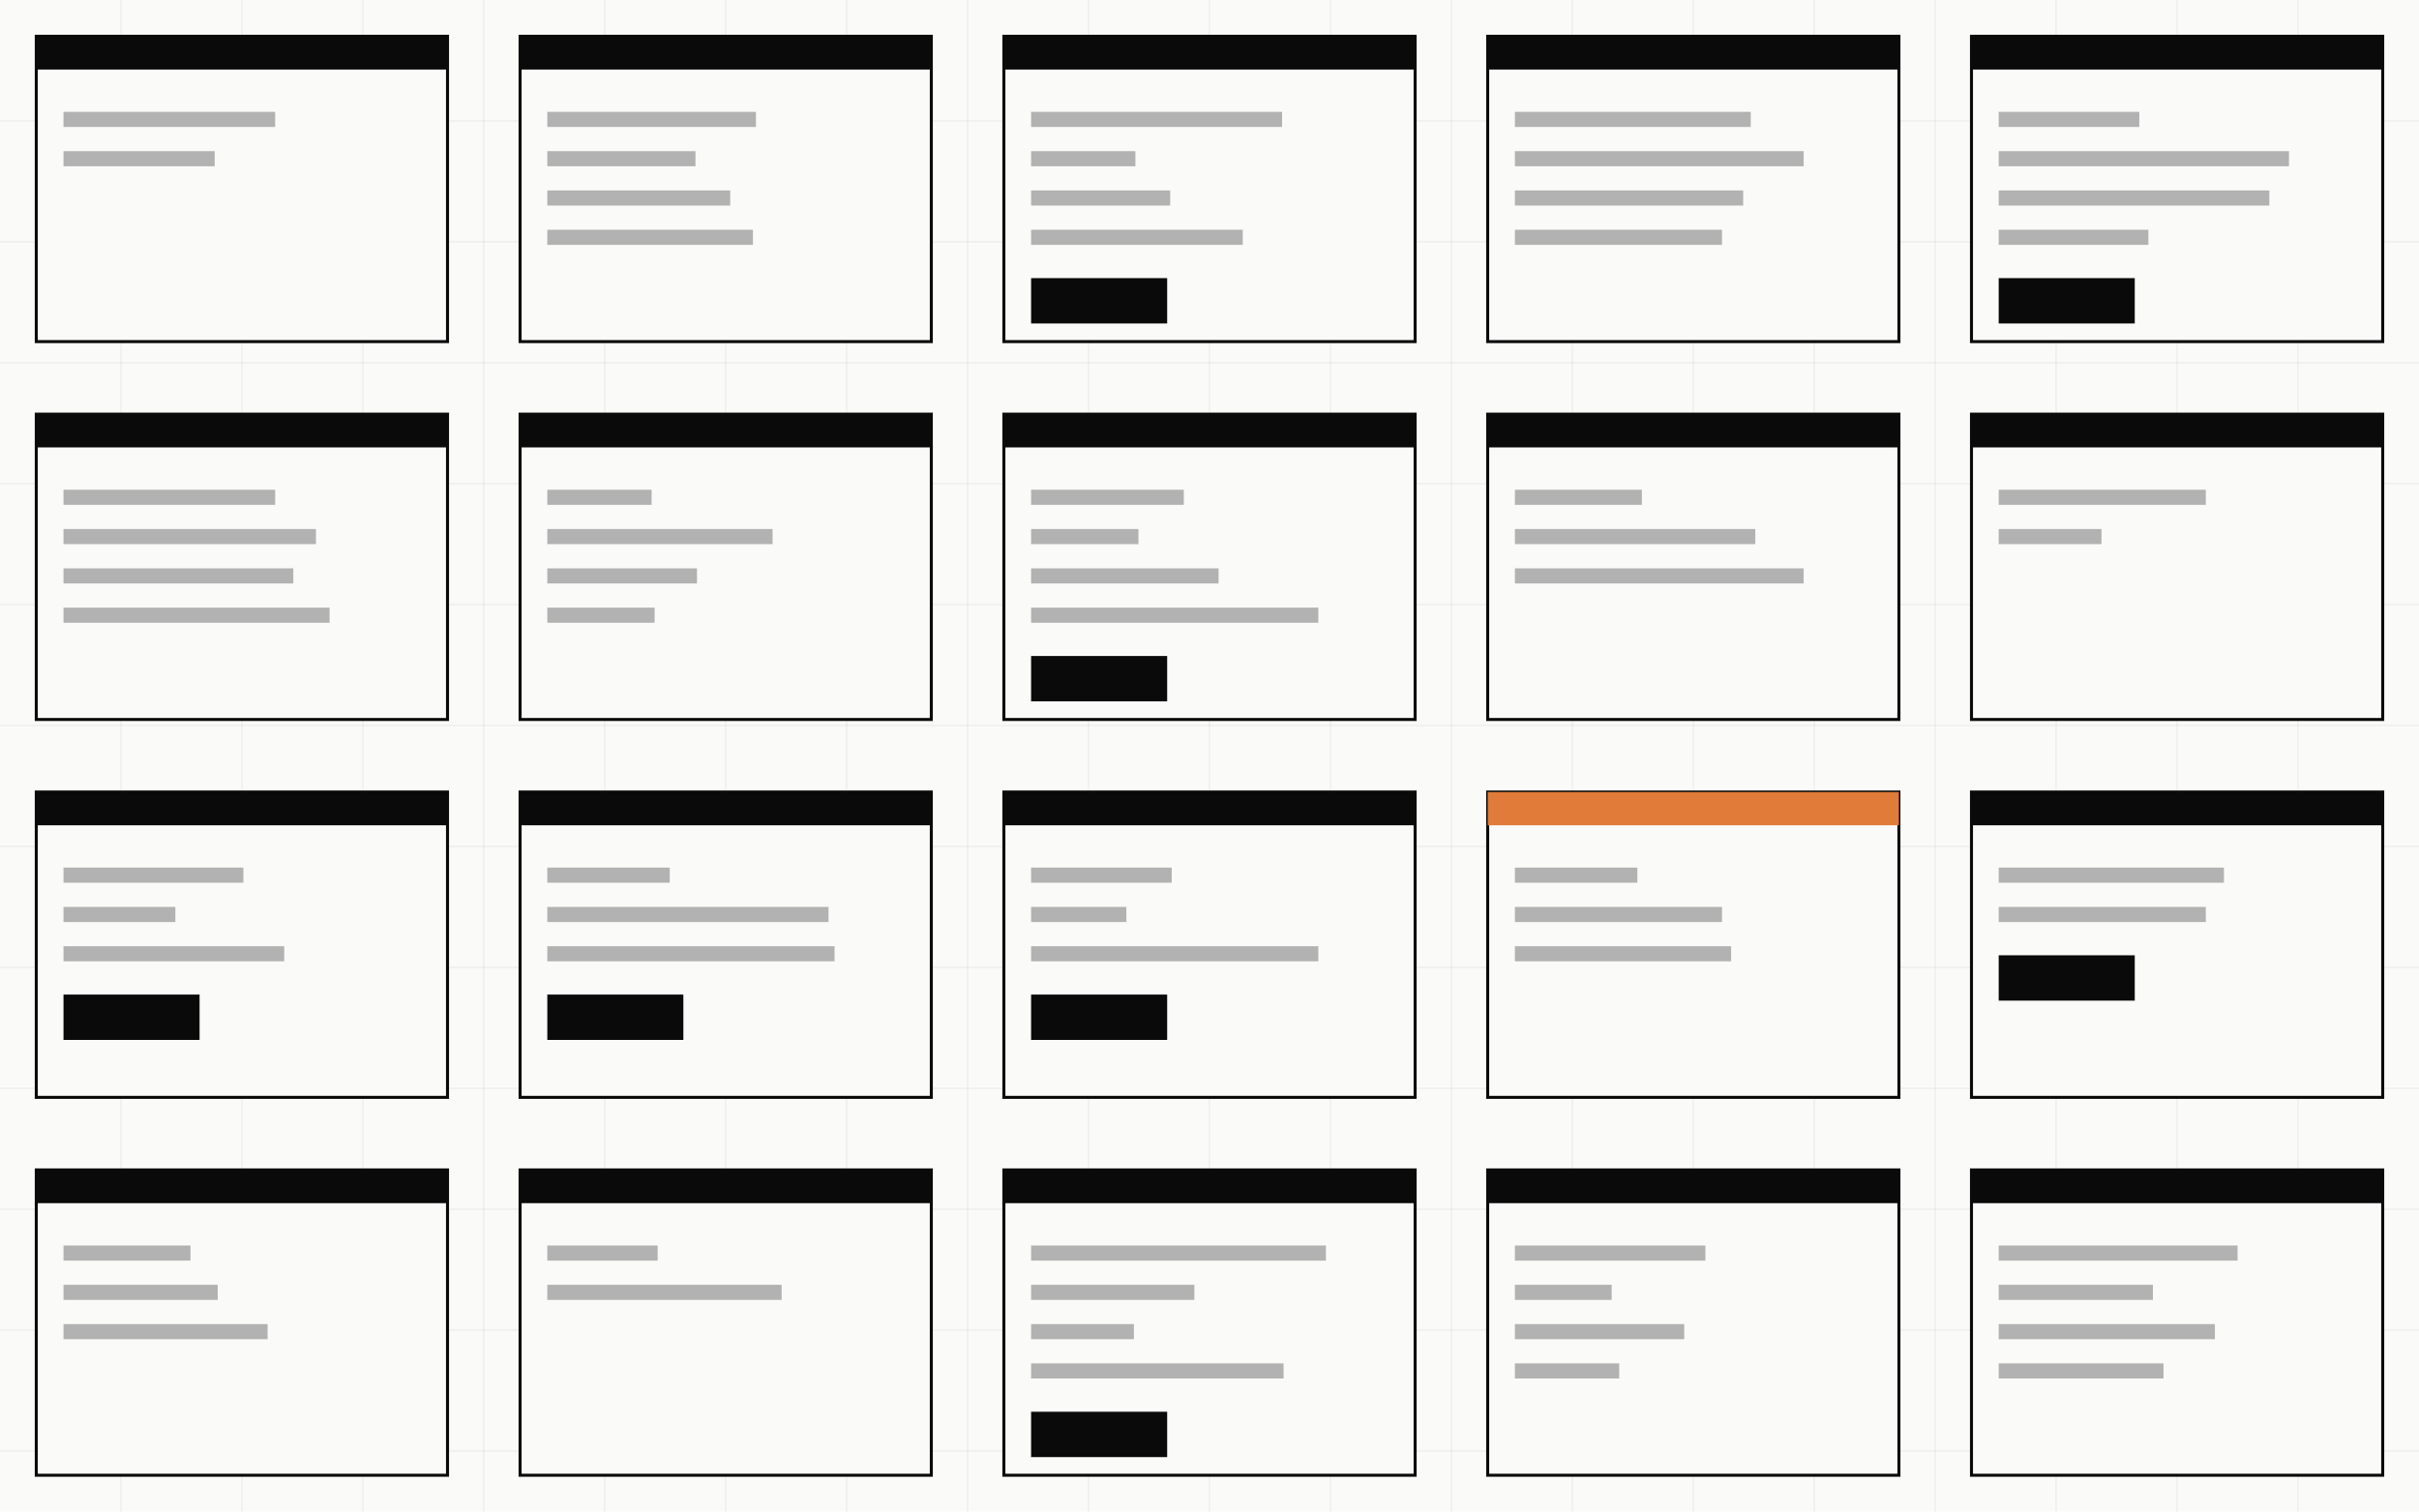
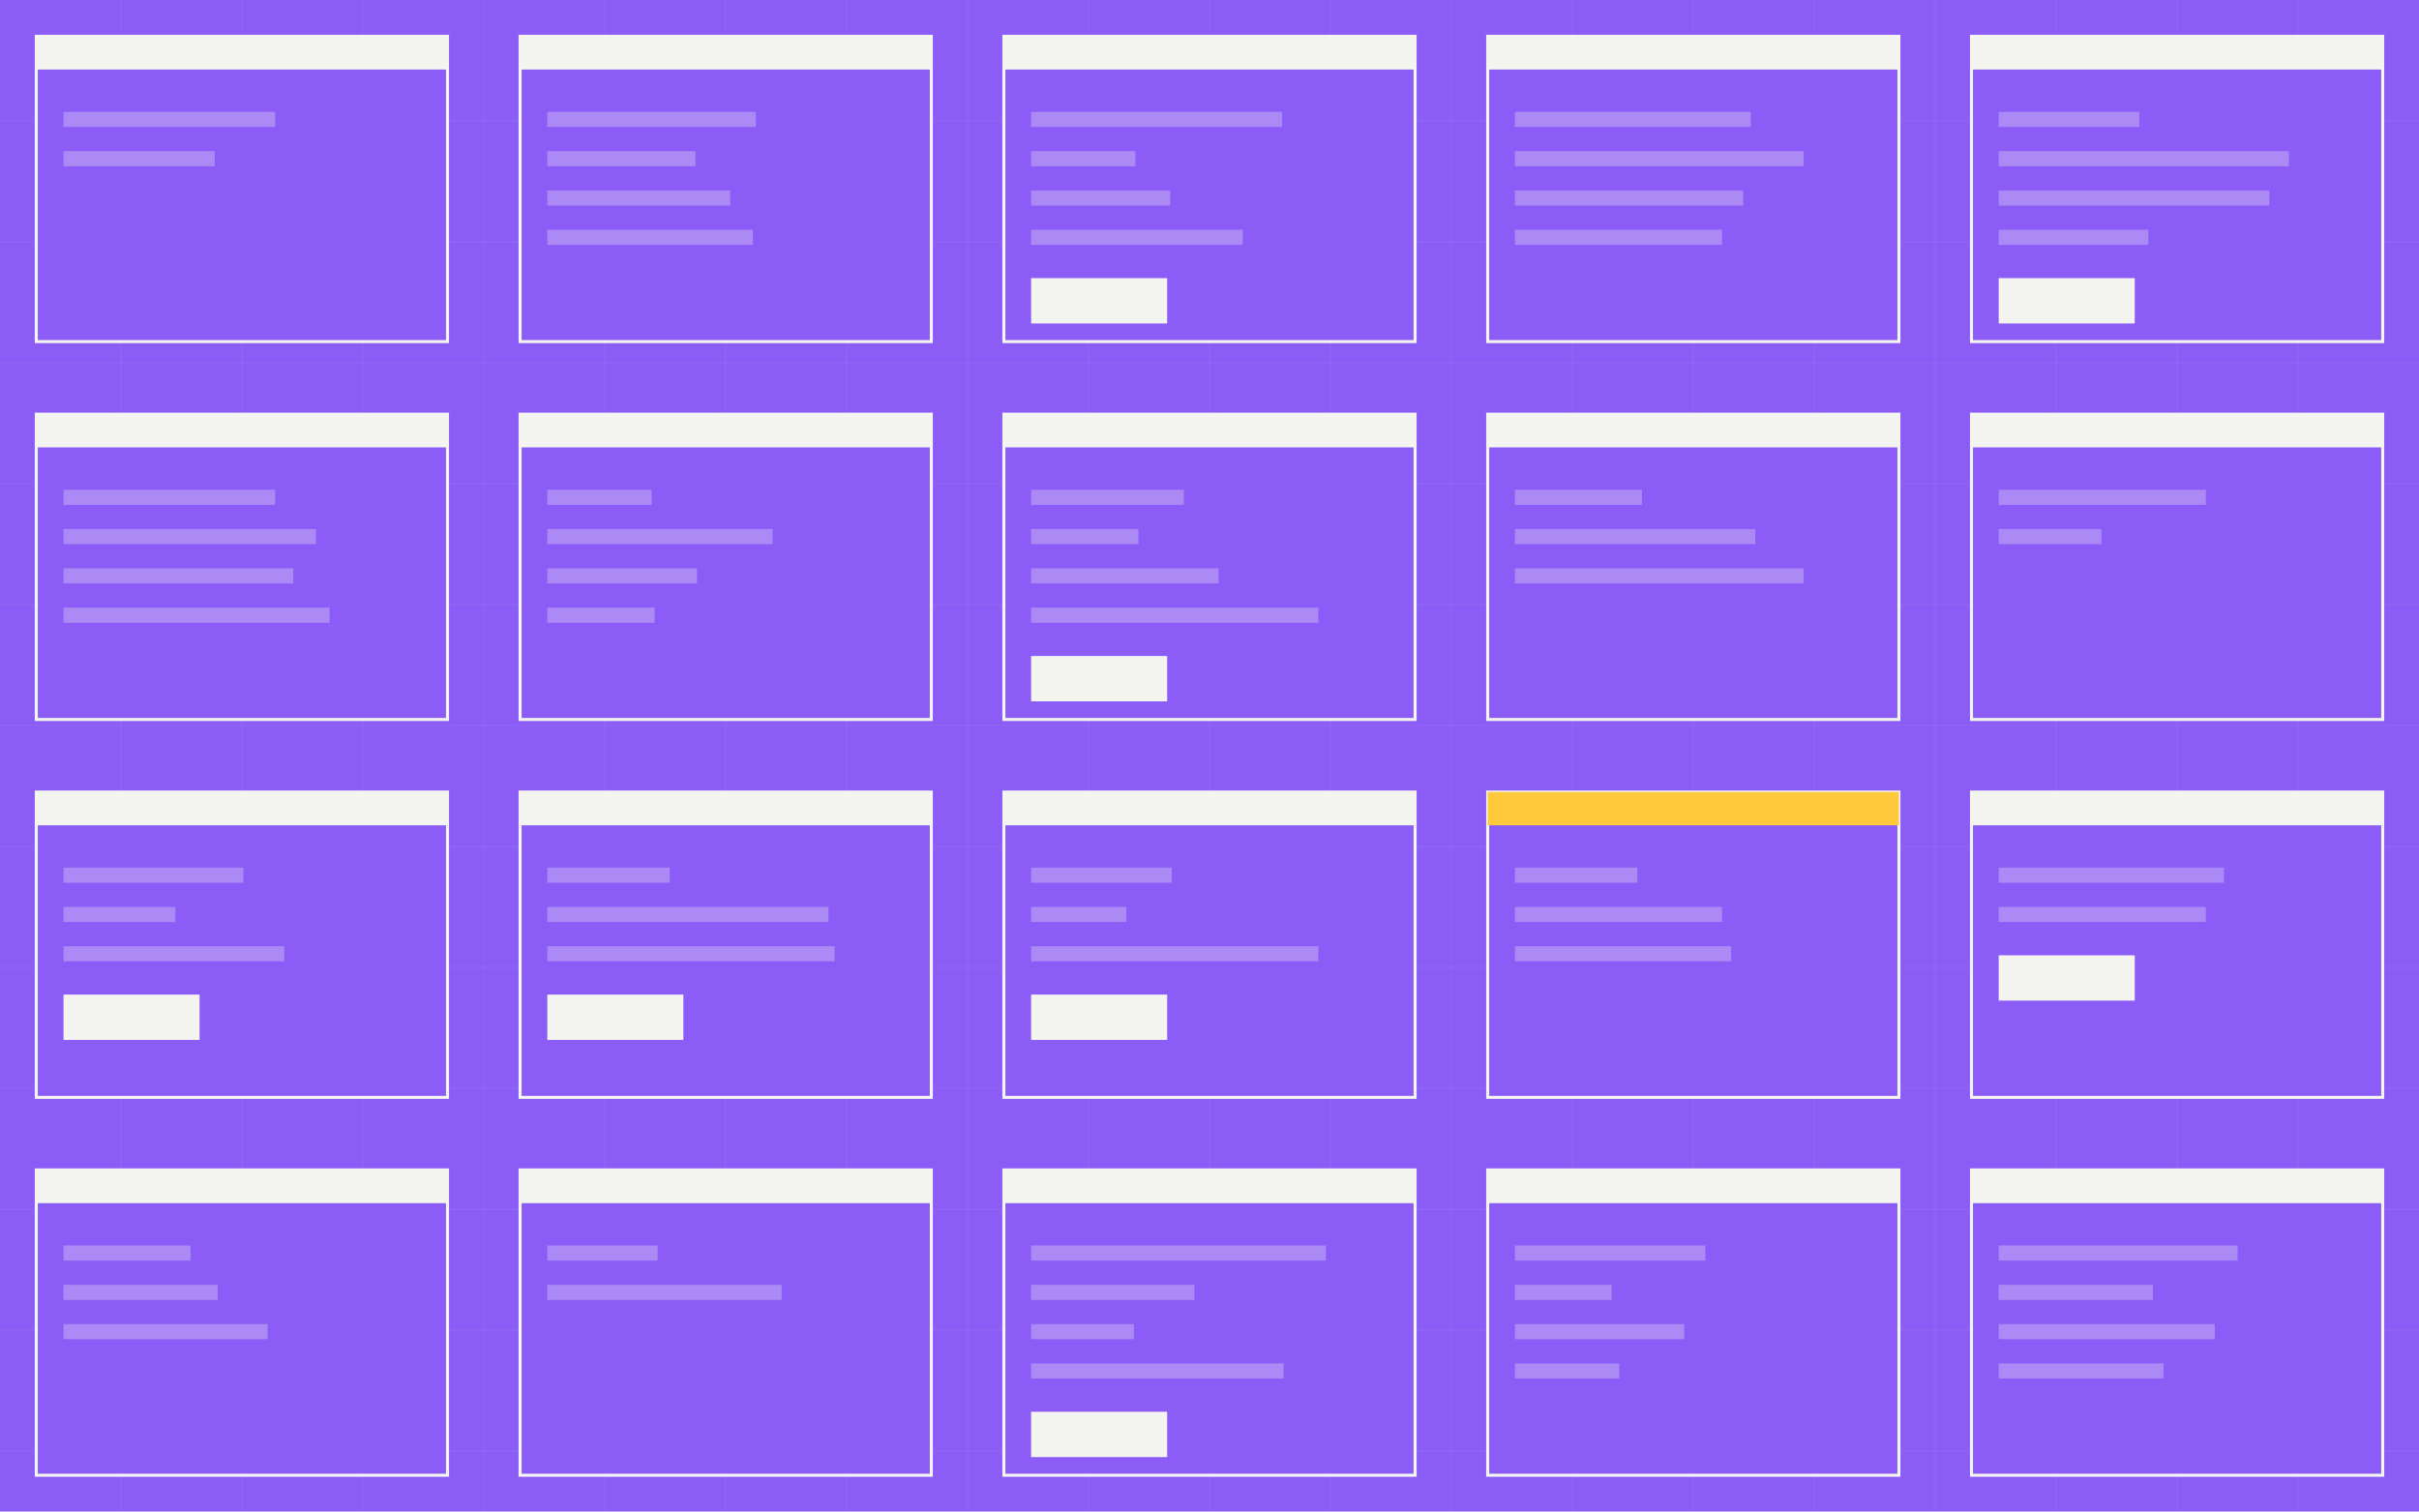
<svg xmlns="http://www.w3.org/2000/svg" width="1600" height="1000" viewBox="0 0 1600 1000" preserveAspectRatio="xMidYMid slice">
-   <rect width="1600" height="1000" fill="#FAFAF9" />
-   <g stroke="#0A0A0A" stroke-opacity="0.05" stroke-width="1">
+   <rect width="1600" height="1000" fill="#8B5CF6" />
+   <g stroke="#F4F4F0" stroke-opacity="0.05" stroke-width="1">
    <path d="M80 0V1000" />
    <path d="M160 0V1000" />
    <path d="M240 0V1000" />
    <path d="M320 0V1000" />
    <path d="M400 0V1000" />
    <path d="M480 0V1000" />
    <path d="M560 0V1000" />
    <path d="M640 0V1000" />
    <path d="M720 0V1000" />
    <path d="M800 0V1000" />
    <path d="M880 0V1000" />
    <path d="M960 0V1000" />
    <path d="M1040 0V1000" />
    <path d="M1120 0V1000" />
    <path d="M1200 0V1000" />
    <path d="M1280 0V1000" />
    <path d="M1360 0V1000" />
    <path d="M1440 0V1000" />
    <path d="M1520 0V1000" />
    <path d="M0 80H1600" />
    <path d="M0 160H1600" />
    <path d="M0 240H1600" />
    <path d="M0 320H1600" />
    <path d="M0 400H1600" />
    <path d="M0 480H1600" />
    <path d="M0 560H1600" />
    <path d="M0 640H1600" />
    <path d="M0 720H1600" />
    <path d="M0 800H1600" />
    <path d="M0 880H1600" />
    <path d="M0 960H1600" />
  </g>
-   <rect x="24" y="24" width="272" height="202" fill="#FAFAF9" stroke="#0A0A0A" stroke-width="2" />
-   <rect x="24" y="24" width="272" height="22" fill="#0A0A0A" />
-   <rect x="42" y="74" width="140" height="10" fill="#0A0A0A" fill-opacity="0.3" />
-   <rect x="42" y="100" width="100" height="10" fill="#0A0A0A" fill-opacity="0.3" />
-   <rect x="24" y="274" width="272" height="202" fill="#FAFAF9" stroke="#0A0A0A" stroke-width="2" />
-   <rect x="24" y="274" width="272" height="22" fill="#0A0A0A" />
-   <rect x="42" y="324" width="140" height="10" fill="#0A0A0A" fill-opacity="0.3" />
-   <rect x="42" y="350" width="167" height="10" fill="#0A0A0A" fill-opacity="0.3" />
-   <rect x="42" y="376" width="152" height="10" fill="#0A0A0A" fill-opacity="0.3" />
-   <rect x="42" y="402" width="176" height="10" fill="#0A0A0A" fill-opacity="0.3" />
-   <rect x="24" y="524" width="272" height="202" fill="#FAFAF9" stroke="#0A0A0A" stroke-width="2" />
-   <rect x="24" y="524" width="272" height="22" fill="#0A0A0A" />
-   <rect x="42" y="574" width="119" height="10" fill="#0A0A0A" fill-opacity="0.3" />
-   <rect x="42" y="600" width="74" height="10" fill="#0A0A0A" fill-opacity="0.3" />
-   <rect x="42" y="626" width="146" height="10" fill="#0A0A0A" fill-opacity="0.3" />
-   <rect x="42" y="658" width="90" height="30" fill="#0A0A0A" />
-   <rect x="24" y="774" width="272" height="202" fill="#FAFAF9" stroke="#0A0A0A" stroke-width="2" />
-   <rect x="24" y="774" width="272" height="22" fill="#0A0A0A" />
-   <rect x="42" y="824" width="84" height="10" fill="#0A0A0A" fill-opacity="0.3" />
-   <rect x="42" y="850" width="102" height="10" fill="#0A0A0A" fill-opacity="0.3" />
-   <rect x="42" y="876" width="135" height="10" fill="#0A0A0A" fill-opacity="0.3" />
-   <rect x="344" y="24" width="272" height="202" fill="#FAFAF9" stroke="#0A0A0A" stroke-width="2" />
-   <rect x="344" y="24" width="272" height="22" fill="#0A0A0A" />
-   <rect x="362" y="74" width="138" height="10" fill="#0A0A0A" fill-opacity="0.3" />
-   <rect x="362" y="100" width="98" height="10" fill="#0A0A0A" fill-opacity="0.3" />
-   <rect x="362" y="126" width="121" height="10" fill="#0A0A0A" fill-opacity="0.3" />
-   <rect x="362" y="152" width="136" height="10" fill="#0A0A0A" fill-opacity="0.3" />
-   <rect x="344" y="274" width="272" height="202" fill="#FAFAF9" stroke="#0A0A0A" stroke-width="2" />
-   <rect x="344" y="274" width="272" height="22" fill="#0A0A0A" />
-   <rect x="362" y="324" width="69" height="10" fill="#0A0A0A" fill-opacity="0.3" />
-   <rect x="362" y="350" width="149" height="10" fill="#0A0A0A" fill-opacity="0.3" />
-   <rect x="362" y="376" width="99" height="10" fill="#0A0A0A" fill-opacity="0.3" />
-   <rect x="362" y="402" width="71" height="10" fill="#0A0A0A" fill-opacity="0.3" />
-   <rect x="344" y="524" width="272" height="202" fill="#FAFAF9" stroke="#0A0A0A" stroke-width="2" />
-   <rect x="344" y="524" width="272" height="22" fill="#0A0A0A" />
-   <rect x="362" y="574" width="81" height="10" fill="#0A0A0A" fill-opacity="0.3" />
-   <rect x="362" y="600" width="186" height="10" fill="#0A0A0A" fill-opacity="0.3" />
-   <rect x="362" y="626" width="190" height="10" fill="#0A0A0A" fill-opacity="0.3" />
-   <rect x="362" y="658" width="90" height="30" fill="#0A0A0A" />
-   <rect x="344" y="774" width="272" height="202" fill="#FAFAF9" stroke="#0A0A0A" stroke-width="2" />
-   <rect x="344" y="774" width="272" height="22" fill="#0A0A0A" />
-   <rect x="362" y="824" width="73" height="10" fill="#0A0A0A" fill-opacity="0.3" />
-   <rect x="362" y="850" width="155" height="10" fill="#0A0A0A" fill-opacity="0.3" />
-   <rect x="664" y="24" width="272" height="202" fill="#FAFAF9" stroke="#0A0A0A" stroke-width="2" />
-   <rect x="664" y="24" width="272" height="22" fill="#0A0A0A" />
-   <rect x="682" y="74" width="166" height="10" fill="#0A0A0A" fill-opacity="0.3" />
-   <rect x="682" y="100" width="69" height="10" fill="#0A0A0A" fill-opacity="0.3" />
-   <rect x="682" y="126" width="92" height="10" fill="#0A0A0A" fill-opacity="0.3" />
-   <rect x="682" y="152" width="140" height="10" fill="#0A0A0A" fill-opacity="0.3" />
-   <rect x="682" y="184" width="90" height="30" fill="#0A0A0A" />
-   <rect x="664" y="274" width="272" height="202" fill="#FAFAF9" stroke="#0A0A0A" stroke-width="2" />
-   <rect x="664" y="274" width="272" height="22" fill="#0A0A0A" />
-   <rect x="682" y="324" width="101" height="10" fill="#0A0A0A" fill-opacity="0.3" />
-   <rect x="682" y="350" width="71" height="10" fill="#0A0A0A" fill-opacity="0.3" />
-   <rect x="682" y="376" width="124" height="10" fill="#0A0A0A" fill-opacity="0.3" />
-   <rect x="682" y="402" width="190" height="10" fill="#0A0A0A" fill-opacity="0.3" />
-   <rect x="682" y="434" width="90" height="30" fill="#0A0A0A" />
-   <rect x="664" y="524" width="272" height="202" fill="#FAFAF9" stroke="#0A0A0A" stroke-width="2" />
-   <rect x="664" y="524" width="272" height="22" fill="#0A0A0A" />
-   <rect x="682" y="574" width="93" height="10" fill="#0A0A0A" fill-opacity="0.3" />
-   <rect x="682" y="600" width="63" height="10" fill="#0A0A0A" fill-opacity="0.3" />
-   <rect x="682" y="626" width="190" height="10" fill="#0A0A0A" fill-opacity="0.3" />
-   <rect x="682" y="658" width="90" height="30" fill="#0A0A0A" />
-   <rect x="664" y="774" width="272" height="202" fill="#FAFAF9" stroke="#0A0A0A" stroke-width="2" />
-   <rect x="664" y="774" width="272" height="22" fill="#0A0A0A" />
-   <rect x="682" y="824" width="195" height="10" fill="#0A0A0A" fill-opacity="0.3" />
-   <rect x="682" y="850" width="108" height="10" fill="#0A0A0A" fill-opacity="0.3" />
-   <rect x="682" y="876" width="68" height="10" fill="#0A0A0A" fill-opacity="0.3" />
-   <rect x="682" y="902" width="167" height="10" fill="#0A0A0A" fill-opacity="0.3" />
-   <rect x="682" y="934" width="90" height="30" fill="#0A0A0A" />
-   <rect x="984" y="24" width="272" height="202" fill="#FAFAF9" stroke="#0A0A0A" stroke-width="2" />
-   <rect x="984" y="24" width="272" height="22" fill="#0A0A0A" />
-   <rect x="1002" y="74" width="156" height="10" fill="#0A0A0A" fill-opacity="0.3" />
-   <rect x="1002" y="100" width="191" height="10" fill="#0A0A0A" fill-opacity="0.3" />
-   <rect x="1002" y="126" width="151" height="10" fill="#0A0A0A" fill-opacity="0.3" />
-   <rect x="1002" y="152" width="137" height="10" fill="#0A0A0A" fill-opacity="0.3" />
-   <rect x="984" y="274" width="272" height="202" fill="#FAFAF9" stroke="#0A0A0A" stroke-width="2" />
-   <rect x="984" y="274" width="272" height="22" fill="#0A0A0A" />
-   <rect x="1002" y="324" width="84" height="10" fill="#0A0A0A" fill-opacity="0.3" />
-   <rect x="1002" y="350" width="159" height="10" fill="#0A0A0A" fill-opacity="0.3" />
-   <rect x="1002" y="376" width="191" height="10" fill="#0A0A0A" fill-opacity="0.3" />
-   <rect x="984" y="524" width="272" height="202" fill="#FAFAF9" stroke="#0A0A0A" stroke-width="2" />
-   <rect x="984" y="524" width="272" height="22" fill="#E07B39" />
-   <rect x="1002" y="574" width="81" height="10" fill="#0A0A0A" fill-opacity="0.3" />
-   <rect x="1002" y="600" width="137" height="10" fill="#0A0A0A" fill-opacity="0.3" />
-   <rect x="1002" y="626" width="143" height="10" fill="#0A0A0A" fill-opacity="0.3" />
-   <rect x="984" y="774" width="272" height="202" fill="#FAFAF9" stroke="#0A0A0A" stroke-width="2" />
-   <rect x="984" y="774" width="272" height="22" fill="#0A0A0A" />
-   <rect x="1002" y="824" width="126" height="10" fill="#0A0A0A" fill-opacity="0.3" />
-   <rect x="1002" y="850" width="64" height="10" fill="#0A0A0A" fill-opacity="0.3" />
-   <rect x="1002" y="876" width="112" height="10" fill="#0A0A0A" fill-opacity="0.3" />
-   <rect x="1002" y="902" width="69" height="10" fill="#0A0A0A" fill-opacity="0.3" />
-   <rect x="1304" y="24" width="272" height="202" fill="#FAFAF9" stroke="#0A0A0A" stroke-width="2" />
-   <rect x="1304" y="24" width="272" height="22" fill="#0A0A0A" />
-   <rect x="1322" y="74" width="93" height="10" fill="#0A0A0A" fill-opacity="0.3" />
-   <rect x="1322" y="100" width="192" height="10" fill="#0A0A0A" fill-opacity="0.3" />
-   <rect x="1322" y="126" width="179" height="10" fill="#0A0A0A" fill-opacity="0.3" />
-   <rect x="1322" y="152" width="99" height="10" fill="#0A0A0A" fill-opacity="0.3" />
-   <rect x="1322" y="184" width="90" height="30" fill="#0A0A0A" />
-   <rect x="1304" y="274" width="272" height="202" fill="#FAFAF9" stroke="#0A0A0A" stroke-width="2" />
-   <rect x="1304" y="274" width="272" height="22" fill="#0A0A0A" />
-   <rect x="1322" y="324" width="137" height="10" fill="#0A0A0A" fill-opacity="0.3" />
-   <rect x="1322" y="350" width="68" height="10" fill="#0A0A0A" fill-opacity="0.3" />
-   <rect x="1304" y="524" width="272" height="202" fill="#FAFAF9" stroke="#0A0A0A" stroke-width="2" />
-   <rect x="1304" y="524" width="272" height="22" fill="#0A0A0A" />
-   <rect x="1322" y="574" width="149" height="10" fill="#0A0A0A" fill-opacity="0.3" />
-   <rect x="1322" y="600" width="137" height="10" fill="#0A0A0A" fill-opacity="0.3" />
-   <rect x="1322" y="632" width="90" height="30" fill="#0A0A0A" />
-   <rect x="1304" y="774" width="272" height="202" fill="#FAFAF9" stroke="#0A0A0A" stroke-width="2" />
-   <rect x="1304" y="774" width="272" height="22" fill="#0A0A0A" />
-   <rect x="1322" y="824" width="158" height="10" fill="#0A0A0A" fill-opacity="0.3" />
-   <rect x="1322" y="850" width="102" height="10" fill="#0A0A0A" fill-opacity="0.3" />
-   <rect x="1322" y="876" width="143" height="10" fill="#0A0A0A" fill-opacity="0.3" />
-   <rect x="1322" y="902" width="109" height="10" fill="#0A0A0A" fill-opacity="0.3" />
+   <rect x="24" y="24" width="272" height="202" fill="#8B5CF6" stroke="#F4F4F0" stroke-width="2" />
+   <rect x="24" y="24" width="272" height="22" fill="#F4F4F0" />
+   <rect x="42" y="74" width="140" height="10" fill="#F4F4F0" fill-opacity="0.3" />
+   <rect x="42" y="100" width="100" height="10" fill="#F4F4F0" fill-opacity="0.3" />
+   <rect x="24" y="274" width="272" height="202" fill="#8B5CF6" stroke="#F4F4F0" stroke-width="2" />
+   <rect x="24" y="274" width="272" height="22" fill="#F4F4F0" />
+   <rect x="42" y="324" width="140" height="10" fill="#F4F4F0" fill-opacity="0.3" />
+   <rect x="42" y="350" width="167" height="10" fill="#F4F4F0" fill-opacity="0.3" />
+   <rect x="42" y="376" width="152" height="10" fill="#F4F4F0" fill-opacity="0.3" />
+   <rect x="42" y="402" width="176" height="10" fill="#F4F4F0" fill-opacity="0.3" />
+   <rect x="24" y="524" width="272" height="202" fill="#8B5CF6" stroke="#F4F4F0" stroke-width="2" />
+   <rect x="24" y="524" width="272" height="22" fill="#F4F4F0" />
+   <rect x="42" y="574" width="119" height="10" fill="#F4F4F0" fill-opacity="0.3" />
+   <rect x="42" y="600" width="74" height="10" fill="#F4F4F0" fill-opacity="0.3" />
+   <rect x="42" y="626" width="146" height="10" fill="#F4F4F0" fill-opacity="0.3" />
+   <rect x="42" y="658" width="90" height="30" fill="#F4F4F0" />
+   <rect x="24" y="774" width="272" height="202" fill="#8B5CF6" stroke="#F4F4F0" stroke-width="2" />
+   <rect x="24" y="774" width="272" height="22" fill="#F4F4F0" />
+   <rect x="42" y="824" width="84" height="10" fill="#F4F4F0" fill-opacity="0.3" />
+   <rect x="42" y="850" width="102" height="10" fill="#F4F4F0" fill-opacity="0.3" />
+   <rect x="42" y="876" width="135" height="10" fill="#F4F4F0" fill-opacity="0.3" />
+   <rect x="344" y="24" width="272" height="202" fill="#8B5CF6" stroke="#F4F4F0" stroke-width="2" />
+   <rect x="344" y="24" width="272" height="22" fill="#F4F4F0" />
+   <rect x="362" y="74" width="138" height="10" fill="#F4F4F0" fill-opacity="0.3" />
+   <rect x="362" y="100" width="98" height="10" fill="#F4F4F0" fill-opacity="0.3" />
+   <rect x="362" y="126" width="121" height="10" fill="#F4F4F0" fill-opacity="0.3" />
+   <rect x="362" y="152" width="136" height="10" fill="#F4F4F0" fill-opacity="0.3" />
+   <rect x="344" y="274" width="272" height="202" fill="#8B5CF6" stroke="#F4F4F0" stroke-width="2" />
+   <rect x="344" y="274" width="272" height="22" fill="#F4F4F0" />
+   <rect x="362" y="324" width="69" height="10" fill="#F4F4F0" fill-opacity="0.3" />
+   <rect x="362" y="350" width="149" height="10" fill="#F4F4F0" fill-opacity="0.3" />
+   <rect x="362" y="376" width="99" height="10" fill="#F4F4F0" fill-opacity="0.3" />
+   <rect x="362" y="402" width="71" height="10" fill="#F4F4F0" fill-opacity="0.3" />
+   <rect x="344" y="524" width="272" height="202" fill="#8B5CF6" stroke="#F4F4F0" stroke-width="2" />
+   <rect x="344" y="524" width="272" height="22" fill="#F4F4F0" />
+   <rect x="362" y="574" width="81" height="10" fill="#F4F4F0" fill-opacity="0.3" />
+   <rect x="362" y="600" width="186" height="10" fill="#F4F4F0" fill-opacity="0.3" />
+   <rect x="362" y="626" width="190" height="10" fill="#F4F4F0" fill-opacity="0.3" />
+   <rect x="362" y="658" width="90" height="30" fill="#F4F4F0" />
+   <rect x="344" y="774" width="272" height="202" fill="#8B5CF6" stroke="#F4F4F0" stroke-width="2" />
+   <rect x="344" y="774" width="272" height="22" fill="#F4F4F0" />
+   <rect x="362" y="824" width="73" height="10" fill="#F4F4F0" fill-opacity="0.3" />
+   <rect x="362" y="850" width="155" height="10" fill="#F4F4F0" fill-opacity="0.3" />
+   <rect x="664" y="24" width="272" height="202" fill="#8B5CF6" stroke="#F4F4F0" stroke-width="2" />
+   <rect x="664" y="24" width="272" height="22" fill="#F4F4F0" />
+   <rect x="682" y="74" width="166" height="10" fill="#F4F4F0" fill-opacity="0.3" />
+   <rect x="682" y="100" width="69" height="10" fill="#F4F4F0" fill-opacity="0.3" />
+   <rect x="682" y="126" width="92" height="10" fill="#F4F4F0" fill-opacity="0.3" />
+   <rect x="682" y="152" width="140" height="10" fill="#F4F4F0" fill-opacity="0.3" />
+   <rect x="682" y="184" width="90" height="30" fill="#F4F4F0" />
+   <rect x="664" y="274" width="272" height="202" fill="#8B5CF6" stroke="#F4F4F0" stroke-width="2" />
+   <rect x="664" y="274" width="272" height="22" fill="#F4F4F0" />
+   <rect x="682" y="324" width="101" height="10" fill="#F4F4F0" fill-opacity="0.3" />
+   <rect x="682" y="350" width="71" height="10" fill="#F4F4F0" fill-opacity="0.3" />
+   <rect x="682" y="376" width="124" height="10" fill="#F4F4F0" fill-opacity="0.3" />
+   <rect x="682" y="402" width="190" height="10" fill="#F4F4F0" fill-opacity="0.3" />
+   <rect x="682" y="434" width="90" height="30" fill="#F4F4F0" />
+   <rect x="664" y="524" width="272" height="202" fill="#8B5CF6" stroke="#F4F4F0" stroke-width="2" />
+   <rect x="664" y="524" width="272" height="22" fill="#F4F4F0" />
+   <rect x="682" y="574" width="93" height="10" fill="#F4F4F0" fill-opacity="0.3" />
+   <rect x="682" y="600" width="63" height="10" fill="#F4F4F0" fill-opacity="0.3" />
+   <rect x="682" y="626" width="190" height="10" fill="#F4F4F0" fill-opacity="0.3" />
+   <rect x="682" y="658" width="90" height="30" fill="#F4F4F0" />
+   <rect x="664" y="774" width="272" height="202" fill="#8B5CF6" stroke="#F4F4F0" stroke-width="2" />
+   <rect x="664" y="774" width="272" height="22" fill="#F4F4F0" />
+   <rect x="682" y="824" width="195" height="10" fill="#F4F4F0" fill-opacity="0.3" />
+   <rect x="682" y="850" width="108" height="10" fill="#F4F4F0" fill-opacity="0.3" />
+   <rect x="682" y="876" width="68" height="10" fill="#F4F4F0" fill-opacity="0.3" />
+   <rect x="682" y="902" width="167" height="10" fill="#F4F4F0" fill-opacity="0.3" />
+   <rect x="682" y="934" width="90" height="30" fill="#F4F4F0" />
+   <rect x="984" y="24" width="272" height="202" fill="#8B5CF6" stroke="#F4F4F0" stroke-width="2" />
+   <rect x="984" y="24" width="272" height="22" fill="#F4F4F0" />
+   <rect x="1002" y="74" width="156" height="10" fill="#F4F4F0" fill-opacity="0.3" />
+   <rect x="1002" y="100" width="191" height="10" fill="#F4F4F0" fill-opacity="0.3" />
+   <rect x="1002" y="126" width="151" height="10" fill="#F4F4F0" fill-opacity="0.3" />
+   <rect x="1002" y="152" width="137" height="10" fill="#F4F4F0" fill-opacity="0.3" />
+   <rect x="984" y="274" width="272" height="202" fill="#8B5CF6" stroke="#F4F4F0" stroke-width="2" />
+   <rect x="984" y="274" width="272" height="22" fill="#F4F4F0" />
+   <rect x="1002" y="324" width="84" height="10" fill="#F4F4F0" fill-opacity="0.3" />
+   <rect x="1002" y="350" width="159" height="10" fill="#F4F4F0" fill-opacity="0.3" />
+   <rect x="1002" y="376" width="191" height="10" fill="#F4F4F0" fill-opacity="0.3" />
+   <rect x="984" y="524" width="272" height="202" fill="#8B5CF6" stroke="#F4F4F0" stroke-width="2" />
+   <rect x="984" y="524" width="272" height="22" fill="#FFC93C" />
+   <rect x="1002" y="574" width="81" height="10" fill="#F4F4F0" fill-opacity="0.3" />
+   <rect x="1002" y="600" width="137" height="10" fill="#F4F4F0" fill-opacity="0.3" />
+   <rect x="1002" y="626" width="143" height="10" fill="#F4F4F0" fill-opacity="0.3" />
+   <rect x="984" y="774" width="272" height="202" fill="#8B5CF6" stroke="#F4F4F0" stroke-width="2" />
+   <rect x="984" y="774" width="272" height="22" fill="#F4F4F0" />
+   <rect x="1002" y="824" width="126" height="10" fill="#F4F4F0" fill-opacity="0.3" />
+   <rect x="1002" y="850" width="64" height="10" fill="#F4F4F0" fill-opacity="0.3" />
+   <rect x="1002" y="876" width="112" height="10" fill="#F4F4F0" fill-opacity="0.3" />
+   <rect x="1002" y="902" width="69" height="10" fill="#F4F4F0" fill-opacity="0.3" />
+   <rect x="1304" y="24" width="272" height="202" fill="#8B5CF6" stroke="#F4F4F0" stroke-width="2" />
+   <rect x="1304" y="24" width="272" height="22" fill="#F4F4F0" />
+   <rect x="1322" y="74" width="93" height="10" fill="#F4F4F0" fill-opacity="0.3" />
+   <rect x="1322" y="100" width="192" height="10" fill="#F4F4F0" fill-opacity="0.3" />
+   <rect x="1322" y="126" width="179" height="10" fill="#F4F4F0" fill-opacity="0.3" />
+   <rect x="1322" y="152" width="99" height="10" fill="#F4F4F0" fill-opacity="0.3" />
+   <rect x="1322" y="184" width="90" height="30" fill="#F4F4F0" />
+   <rect x="1304" y="274" width="272" height="202" fill="#8B5CF6" stroke="#F4F4F0" stroke-width="2" />
+   <rect x="1304" y="274" width="272" height="22" fill="#F4F4F0" />
+   <rect x="1322" y="324" width="137" height="10" fill="#F4F4F0" fill-opacity="0.3" />
+   <rect x="1322" y="350" width="68" height="10" fill="#F4F4F0" fill-opacity="0.3" />
+   <rect x="1304" y="524" width="272" height="202" fill="#8B5CF6" stroke="#F4F4F0" stroke-width="2" />
+   <rect x="1304" y="524" width="272" height="22" fill="#F4F4F0" />
+   <rect x="1322" y="574" width="149" height="10" fill="#F4F4F0" fill-opacity="0.3" />
+   <rect x="1322" y="600" width="137" height="10" fill="#F4F4F0" fill-opacity="0.3" />
+   <rect x="1322" y="632" width="90" height="30" fill="#F4F4F0" />
+   <rect x="1304" y="774" width="272" height="202" fill="#8B5CF6" stroke="#F4F4F0" stroke-width="2" />
+   <rect x="1304" y="774" width="272" height="22" fill="#F4F4F0" />
+   <rect x="1322" y="824" width="158" height="10" fill="#F4F4F0" fill-opacity="0.3" />
+   <rect x="1322" y="850" width="102" height="10" fill="#F4F4F0" fill-opacity="0.3" />
+   <rect x="1322" y="876" width="143" height="10" fill="#F4F4F0" fill-opacity="0.3" />
+   <rect x="1322" y="902" width="109" height="10" fill="#F4F4F0" fill-opacity="0.3" />
</svg>
